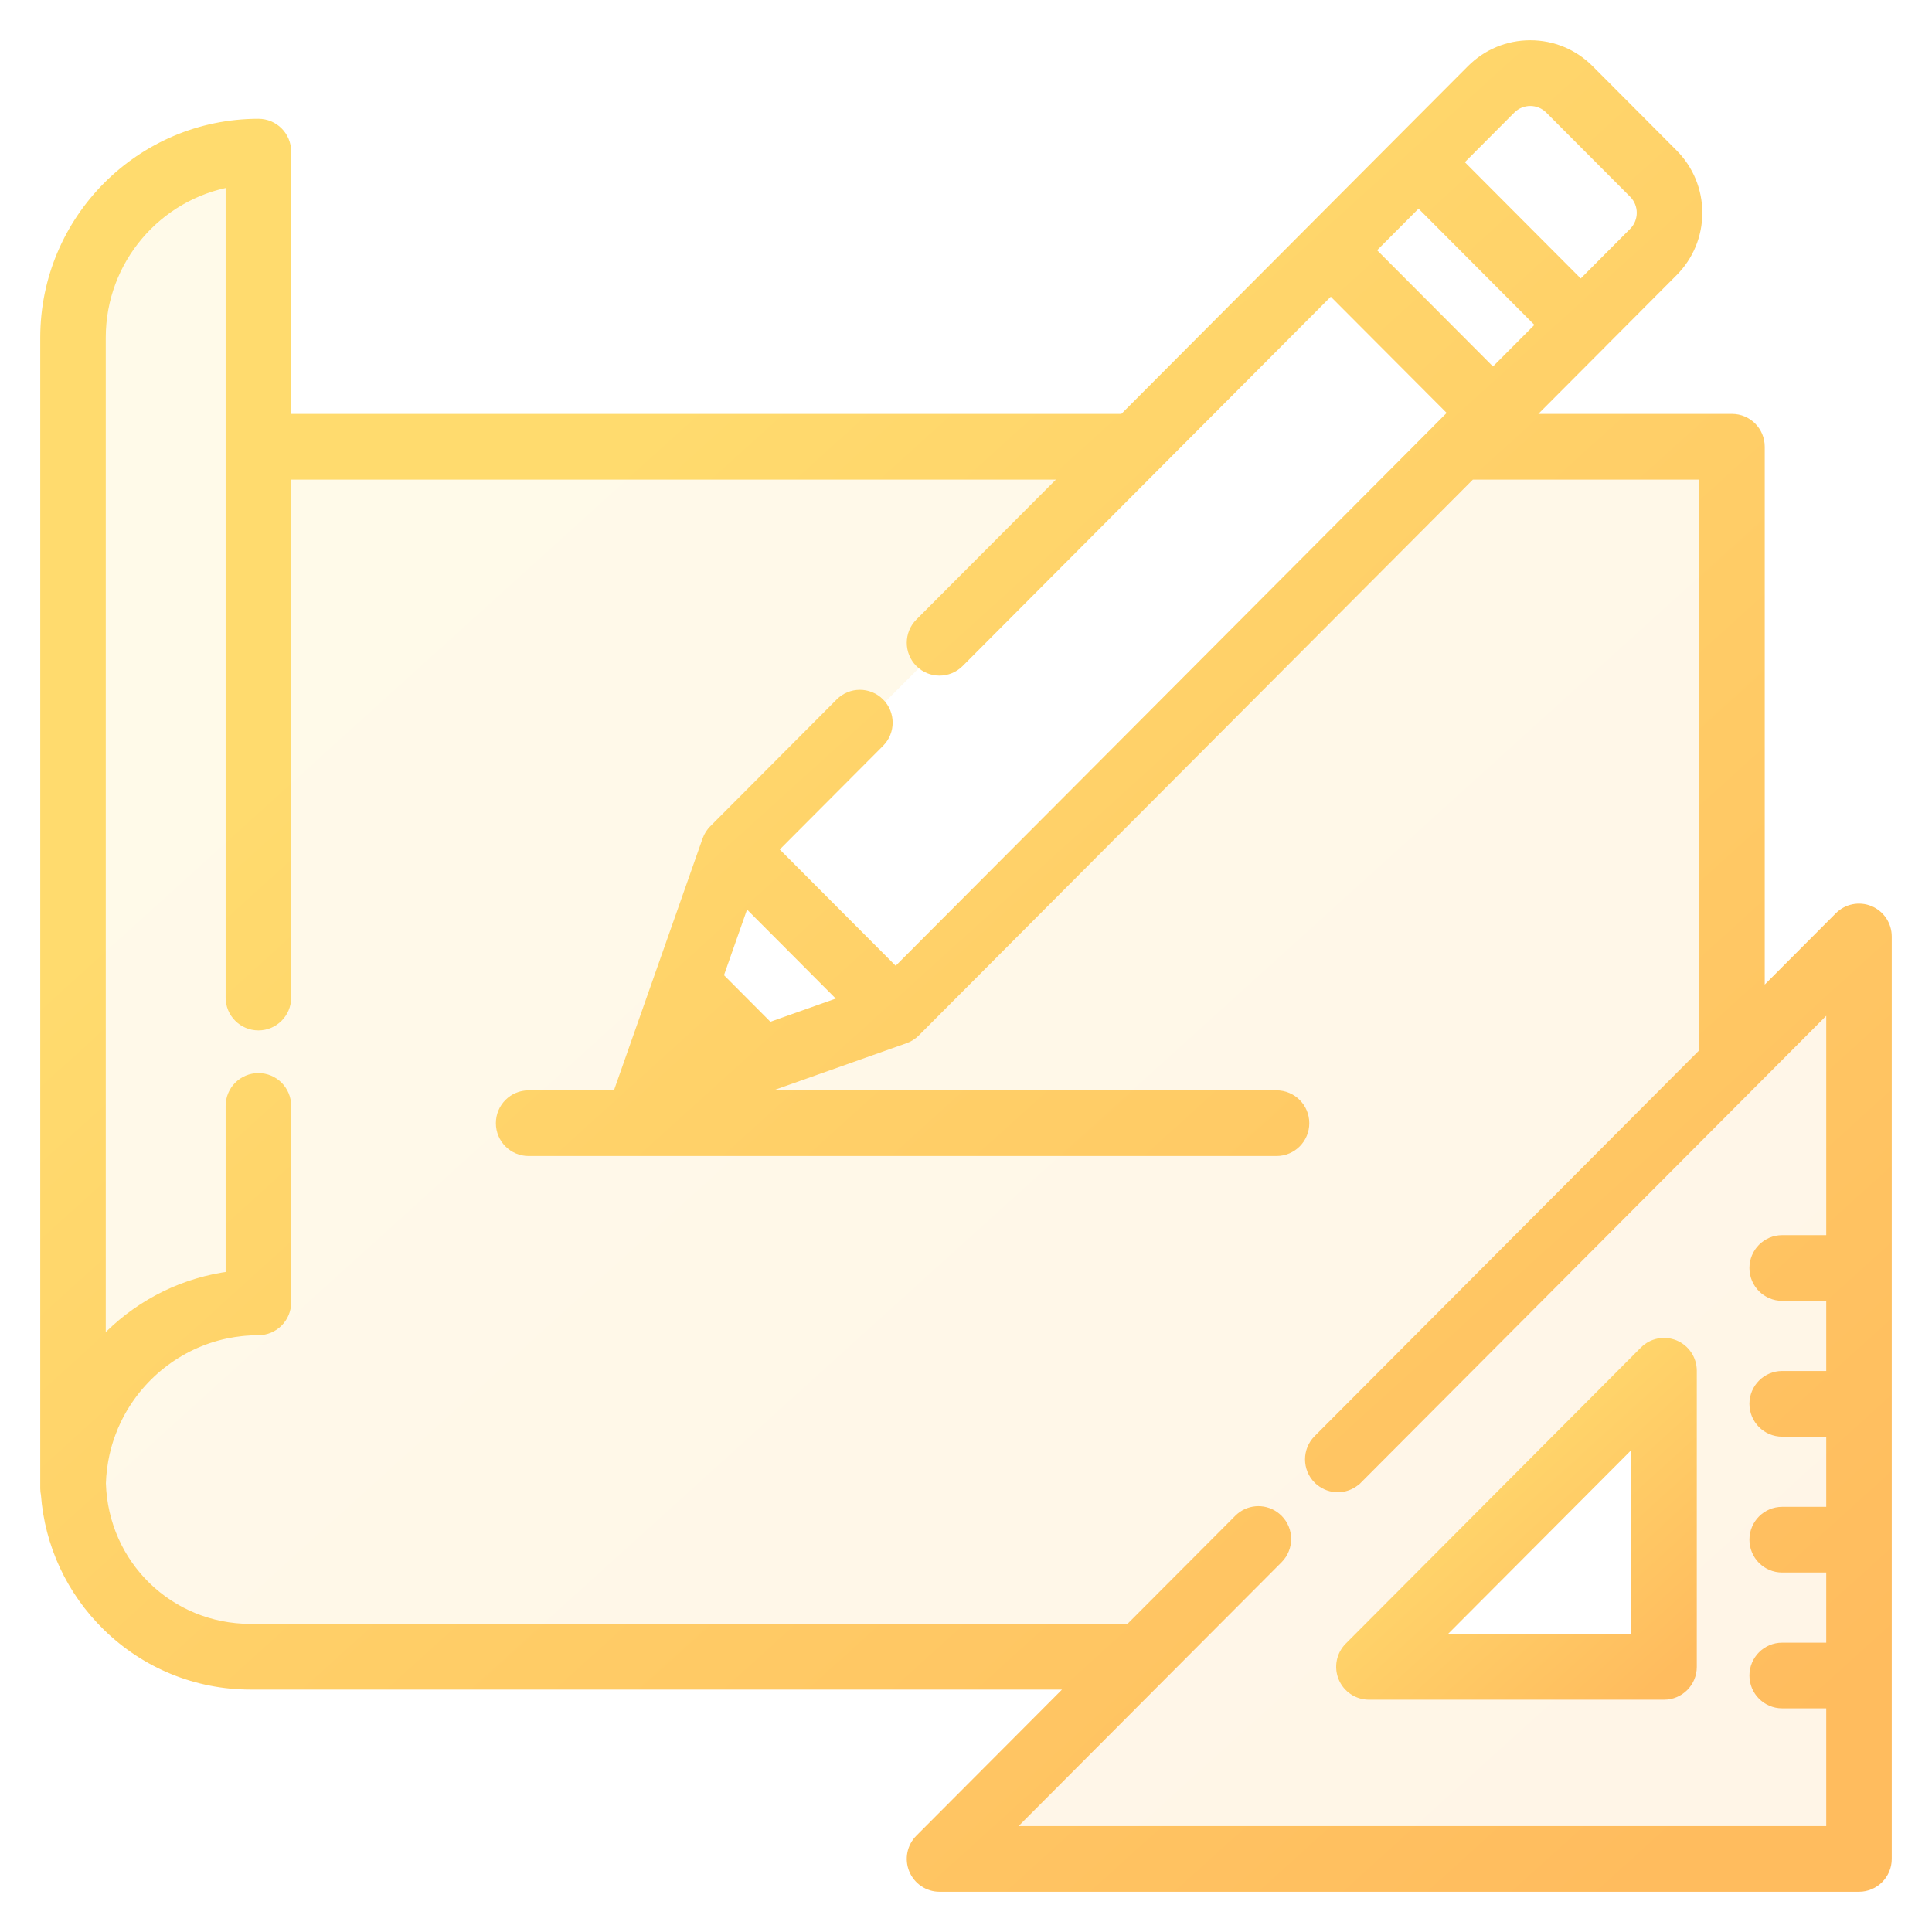
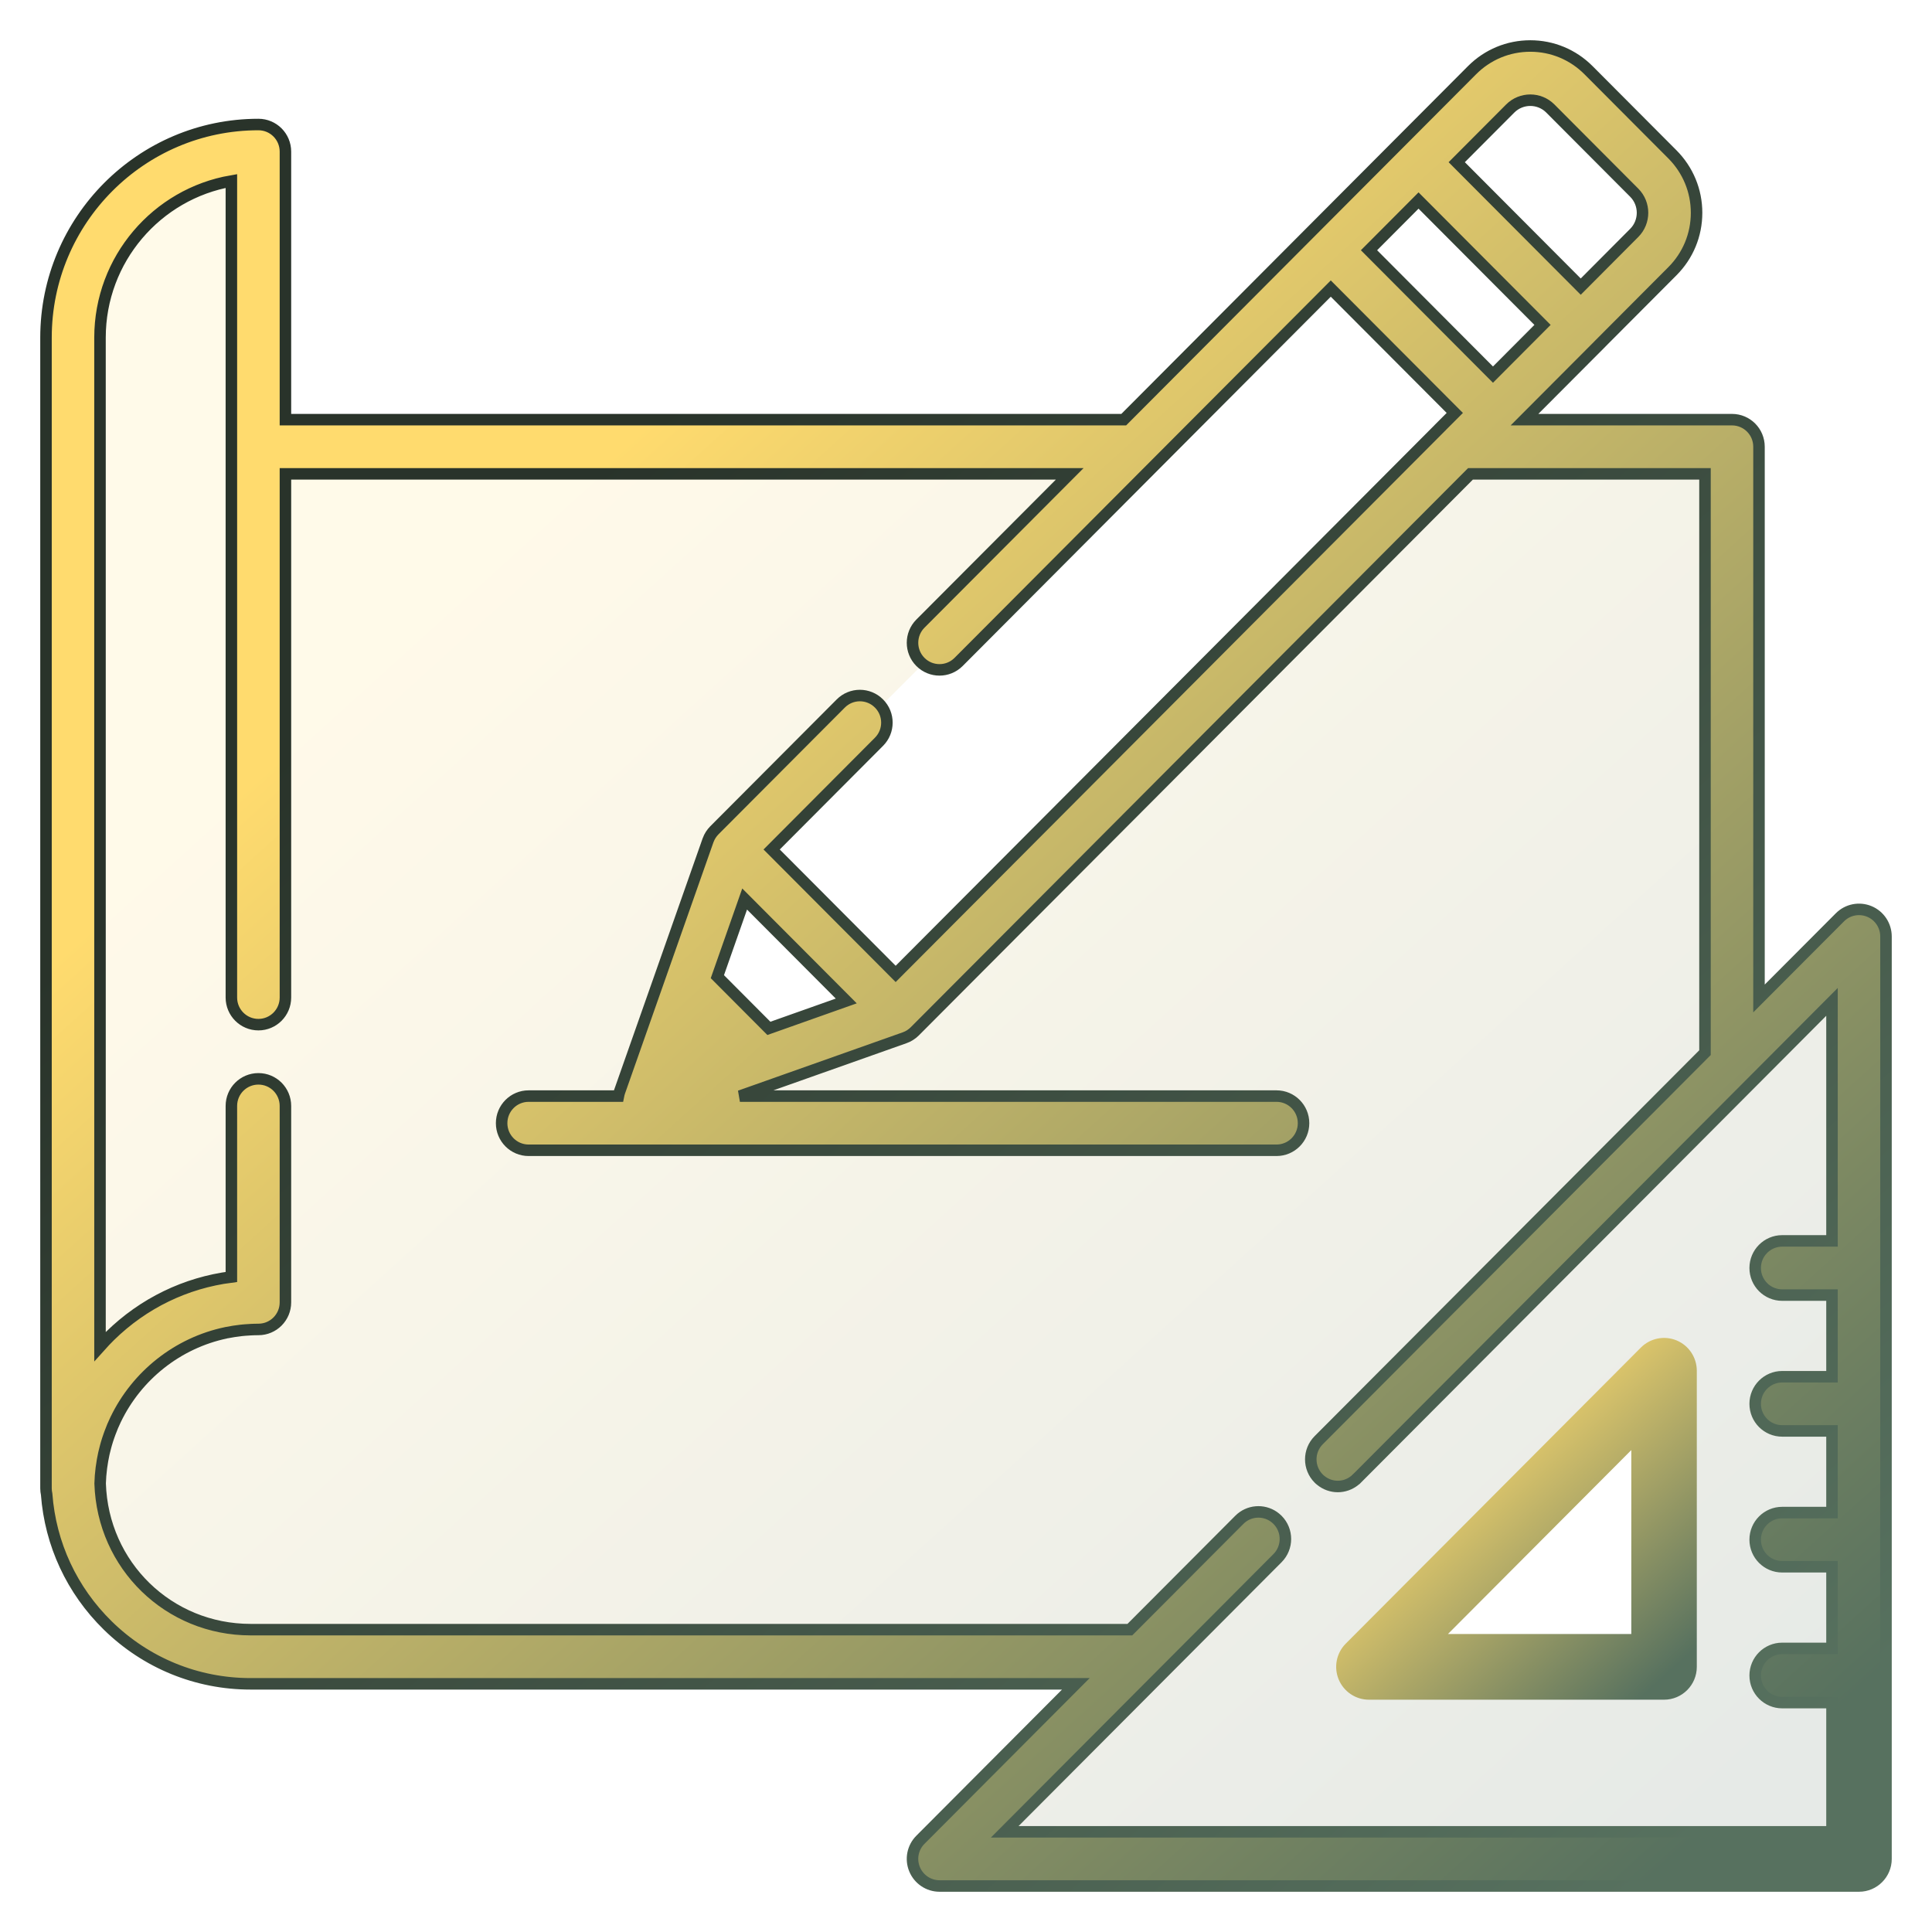
<svg xmlns="http://www.w3.org/2000/svg" width="42" height="42" viewBox="0 0 42 42" fill="none">
  <path opacity="0.15" fill-rule="evenodd" clip-rule="evenodd" d="M40.638 19.814C40.418 19.723 40.166 19.773 39.998 19.942L38.239 21.706V9.712C38.239 9.386 37.977 9.123 37.652 9.123H33.141L34.779 7.48L34.779 7.479L36.357 5.896C36.695 5.557 36.882 5.106 36.882 4.626C36.882 4.147 36.695 3.696 36.357 3.356L34.533 1.526C34.195 1.187 33.745 1 33.267 1C32.789 1 32.339 1.187 32.001 1.526L30.422 3.11L28.515 5.023L24.429 9.123H6.205V3.296C6.205 2.97 5.942 2.707 5.618 2.707C3.071 2.707 1 4.785 1 7.339V32.356C1 32.399 1.005 32.442 1.014 32.483C1.095 33.566 1.562 34.573 2.344 35.338C3.179 36.155 4.281 36.605 5.447 36.605H23.388L20.009 39.995C19.841 40.163 19.791 40.416 19.882 40.636C19.973 40.856 20.187 41 20.424 41H40.413C40.737 41 41 40.736 41 40.411V20.358C41 20.12 40.857 19.905 40.638 19.814ZM32.831 2.359C33.072 2.118 33.463 2.118 33.703 2.359L35.527 4.189C35.767 4.43 35.767 4.822 35.527 5.063L34.364 6.231L31.668 3.526L32.831 2.359ZM30.838 4.359L33.533 7.063L32.456 8.144L29.761 5.44L30.838 4.359ZM18.397 21.76L16.715 22.356L15.595 21.232L16.188 19.544L18.397 21.76ZM35.829 30.171L30.171 35.829C30.108 35.892 30.152 36 30.241 36H36V30.241C36 30.152 35.892 30.108 35.829 30.171ZM16 18.5L19.5 22L32.5 9L29 5.5L16 18.5Z" fill="url(#paint0_linear)" />
  <path d="M36.4 29.255C36.18 29.164 35.928 29.214 35.76 29.383L29.344 35.819C29.176 35.988 29.126 36.241 29.217 36.461C29.308 36.681 29.522 36.825 29.759 36.825H36.175C36.499 36.825 36.762 36.561 36.762 36.236V29.799C36.762 29.561 36.619 29.346 36.4 29.255ZM31.176 35.647L35.588 31.221V35.647H31.176Z" fill="url(#paint1_linear)" stroke="url(#paint2_linear)" stroke-width="0.25" />
  <path d="M40.638 19.814C40.418 19.723 40.166 19.773 39.998 19.942L38.239 21.706V9.712C38.239 9.386 37.977 9.123 37.652 9.123H33.141L34.779 7.48C34.779 7.48 34.779 7.479 34.779 7.479L36.357 5.896C36.695 5.557 36.882 5.106 36.882 4.626C36.882 4.147 36.695 3.696 36.357 3.356L34.533 1.526C34.195 1.187 33.745 1 33.267 1C32.789 1 32.339 1.187 32.001 1.526L30.422 3.11L28.515 5.023L24.429 9.123H6.205V3.296C6.205 2.97 5.942 2.707 5.618 2.707C3.071 2.707 1 4.785 1 7.339V32.356C1 32.399 1.005 32.442 1.014 32.483C1.095 33.566 1.562 34.573 2.344 35.338C3.179 36.155 4.281 36.605 5.447 36.605H23.388L20.009 39.995C19.841 40.163 19.791 40.416 19.882 40.636C19.973 40.856 20.187 41 20.424 41H40.413C40.737 41 41 40.736 41 40.411V20.358C41 20.12 40.857 19.905 40.638 19.814ZM32.831 2.359C33.072 2.118 33.463 2.118 33.703 2.359L35.527 4.189C35.767 4.43 35.767 4.822 35.527 5.063L34.364 6.231L31.668 3.526L32.831 2.359ZM30.838 4.359L33.533 7.063L32.456 8.144L29.761 5.44L30.838 4.359ZM39.826 26.976H38.743C38.419 26.976 38.156 27.24 38.156 27.565C38.156 27.891 38.419 28.154 38.743 28.154H39.826V29.929H38.743C38.419 29.929 38.156 30.193 38.156 30.518C38.156 30.844 38.419 31.107 38.743 31.107H39.826V32.882H38.743C38.419 32.882 38.156 33.146 38.156 33.471C38.156 33.797 38.419 34.06 38.743 34.06H39.826V35.835H38.743C38.419 35.835 38.156 36.099 38.156 36.424C38.156 36.749 38.419 37.013 38.743 37.013H39.826V39.822H21.842L27.772 33.873C28.001 33.643 28.001 33.27 27.772 33.04C27.746 33.014 27.717 32.991 27.688 32.97C27.459 32.813 27.145 32.836 26.942 33.04L24.562 35.427H5.448C3.667 35.427 2.233 34.032 2.177 32.249C2.18 32.137 2.189 32.026 2.203 31.917C2.203 31.916 2.203 31.915 2.203 31.915C2.21 31.863 2.218 31.811 2.227 31.759C2.228 31.753 2.229 31.747 2.23 31.741C2.238 31.695 2.247 31.65 2.257 31.604C2.26 31.591 2.263 31.579 2.266 31.566C2.275 31.527 2.285 31.489 2.295 31.451C2.3 31.43 2.306 31.41 2.312 31.389C2.321 31.359 2.33 31.329 2.339 31.3C2.349 31.27 2.359 31.241 2.369 31.212C2.376 31.192 2.383 31.171 2.391 31.151C2.405 31.112 2.42 31.074 2.436 31.036C2.44 31.025 2.445 31.014 2.449 31.003C2.469 30.956 2.49 30.91 2.512 30.864C2.513 30.862 2.514 30.86 2.515 30.858C2.974 29.905 3.858 29.194 4.917 28.973C4.92 28.973 4.923 28.972 4.926 28.971C4.975 28.961 5.024 28.953 5.073 28.945C5.082 28.944 5.09 28.942 5.098 28.941C5.143 28.934 5.188 28.928 5.233 28.923C5.246 28.922 5.258 28.92 5.271 28.919C5.314 28.914 5.358 28.912 5.402 28.909C5.416 28.908 5.43 28.906 5.444 28.906C5.501 28.903 5.559 28.901 5.618 28.901C5.942 28.901 6.205 28.638 6.205 28.312V24.042C6.205 23.716 5.942 23.453 5.618 23.453C5.293 23.453 5.03 23.716 5.03 24.042V27.76C4.039 27.886 3.119 28.33 2.393 29.041C2.317 29.115 2.245 29.193 2.174 29.272V7.339C2.174 5.635 3.41 4.215 5.03 3.935V21.686C5.03 22.011 5.293 22.275 5.618 22.275C5.942 22.275 6.205 22.011 6.205 21.686V10.301H23.255L20.009 13.557C19.78 13.787 19.78 14.16 20.009 14.39C20.238 14.62 20.61 14.62 20.839 14.39L25.087 10.128C25.087 10.128 25.087 10.128 25.087 10.128L28.93 6.273L31.626 8.977L31.309 9.294C31.309 9.295 31.309 9.295 31.309 9.295L19.471 21.172L16.775 18.467L19.108 16.126C19.338 15.896 19.338 15.523 19.108 15.293C18.879 15.063 18.507 15.063 18.278 15.293L15.529 18.051C15.515 18.066 15.501 18.081 15.488 18.097C15.484 18.102 15.48 18.108 15.476 18.114C15.468 18.125 15.46 18.136 15.452 18.147C15.448 18.154 15.444 18.161 15.44 18.168C15.433 18.179 15.427 18.19 15.421 18.201C15.418 18.209 15.414 18.216 15.411 18.224C15.405 18.235 15.401 18.247 15.396 18.259C15.395 18.263 15.393 18.267 15.391 18.271L14.247 21.522L13.467 23.738C13.457 23.768 13.45 23.798 13.444 23.828H11.492C11.167 23.828 10.905 24.092 10.905 24.417C10.905 24.742 11.167 25.006 11.492 25.006H27.75C28.075 25.006 28.338 24.742 28.338 24.417C28.338 24.092 28.075 23.828 27.75 23.828H16.085L19.666 22.56C19.669 22.559 19.672 22.557 19.675 22.556C19.689 22.551 19.702 22.545 19.716 22.539C19.721 22.537 19.727 22.534 19.732 22.532C19.746 22.525 19.76 22.517 19.773 22.509C19.778 22.506 19.782 22.503 19.786 22.501C19.801 22.492 19.814 22.482 19.828 22.471C19.831 22.469 19.835 22.466 19.838 22.464C19.854 22.45 19.87 22.436 19.886 22.421L31.967 10.301H37.065V22.884L28.667 31.309C28.438 31.539 28.438 31.912 28.667 32.142C28.681 32.156 28.696 32.17 28.712 32.182C28.819 32.27 28.951 32.315 29.082 32.315C29.214 32.315 29.345 32.27 29.453 32.182C29.468 32.17 29.483 32.156 29.497 32.142L29.498 32.142L39.826 21.78V26.976ZM18.397 21.76L16.715 22.356L15.595 21.232L16.188 19.544L18.397 21.76Z" fill="url(#paint3_linear)" stroke="url(#paint4_linear)" stroke-width="0.25" />
  <defs>
    <linearGradient id="paint0_linear" x1="3.267" y1="1" x2="37.8" y2="39.133" gradientUnits="userSpaceOnUse">
      <stop offset="0.259" stop-color="#FFDB6E" />
-       <stop offset="1" stop-color="#FFBC5E" />
+       <stop offset="1" stop-color="#57715f" />
    </linearGradient>
    <linearGradient id="paint1_linear" x1="29.602" y1="29.21" x2="36.178" y2="36.448" gradientUnits="userSpaceOnUse">
      <stop offset="0.259" stop-color="#FFDB6E" />
-       <stop offset="1" stop-color="#FFBC5E" />
+       <stop offset="1" stop-color="#57715f" />
    </linearGradient>
    <linearGradient id="paint2_linear" x1="29.602" y1="29.21" x2="36.178" y2="36.448" gradientUnits="userSpaceOnUse">
      <stop offset="0.259" stop-color="#FFDB6E" />
-       <stop offset="1" stop-color="#FFBC5E" />
+       <stop offset="1" stop-color="#57715f" />
    </linearGradient>
    <linearGradient id="paint3_linear" x1="3.267" y1="1" x2="37.8" y2="39.133" gradientUnits="userSpaceOnUse">
      <stop offset="0.259" stop-color="#FFDB6E" />
-       <stop offset="1" stop-color="#FFBC5E" />
+       <stop offset="1" stop-color="#57715f" />
    </linearGradient>
    <linearGradient id="paint4_linear" x1="3.267" y1="1" x2="37.8" y2="39.133" gradientUnits="userSpaceOnUse">
-       <stop offset="0.259" stop-color="#FFDB6E" />
-       <stop offset="1" stop-color="#FFBC5E" />
+       <stop offset="0.259" stop-color="#29332a" />
+       <stop offset="1" stop-color="#57715f" />
    </linearGradient>
  </defs>
</svg>
